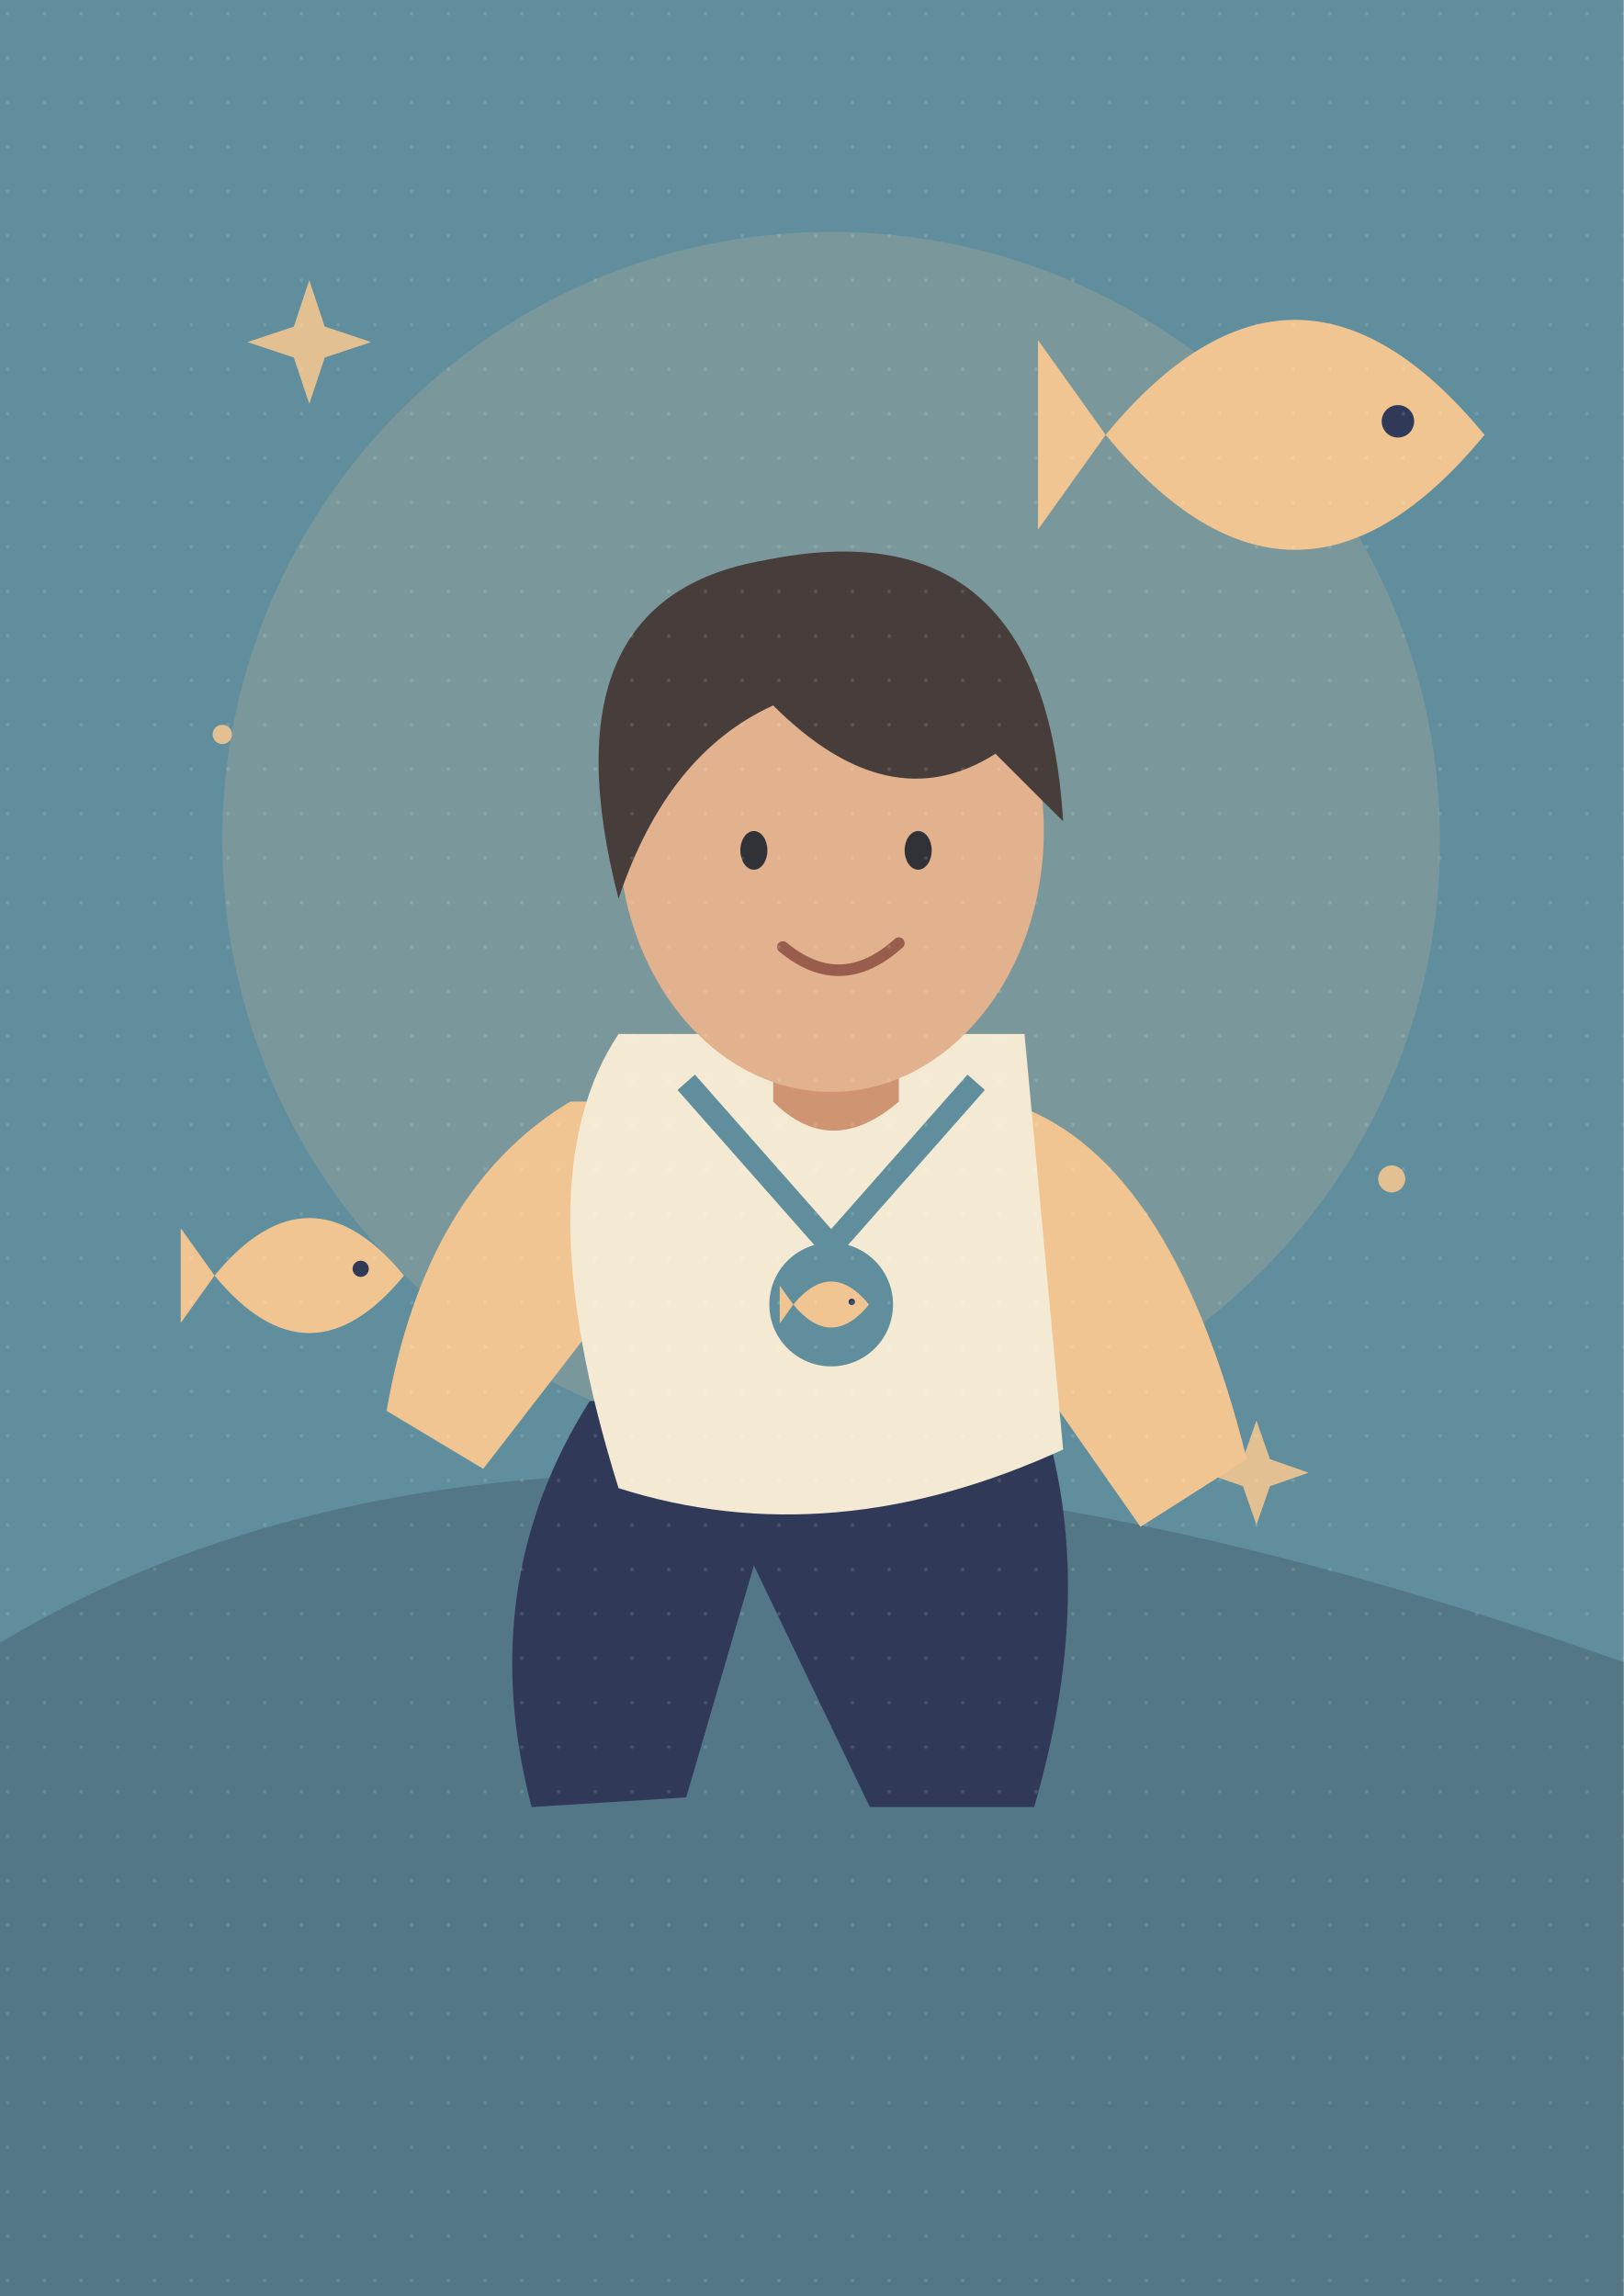
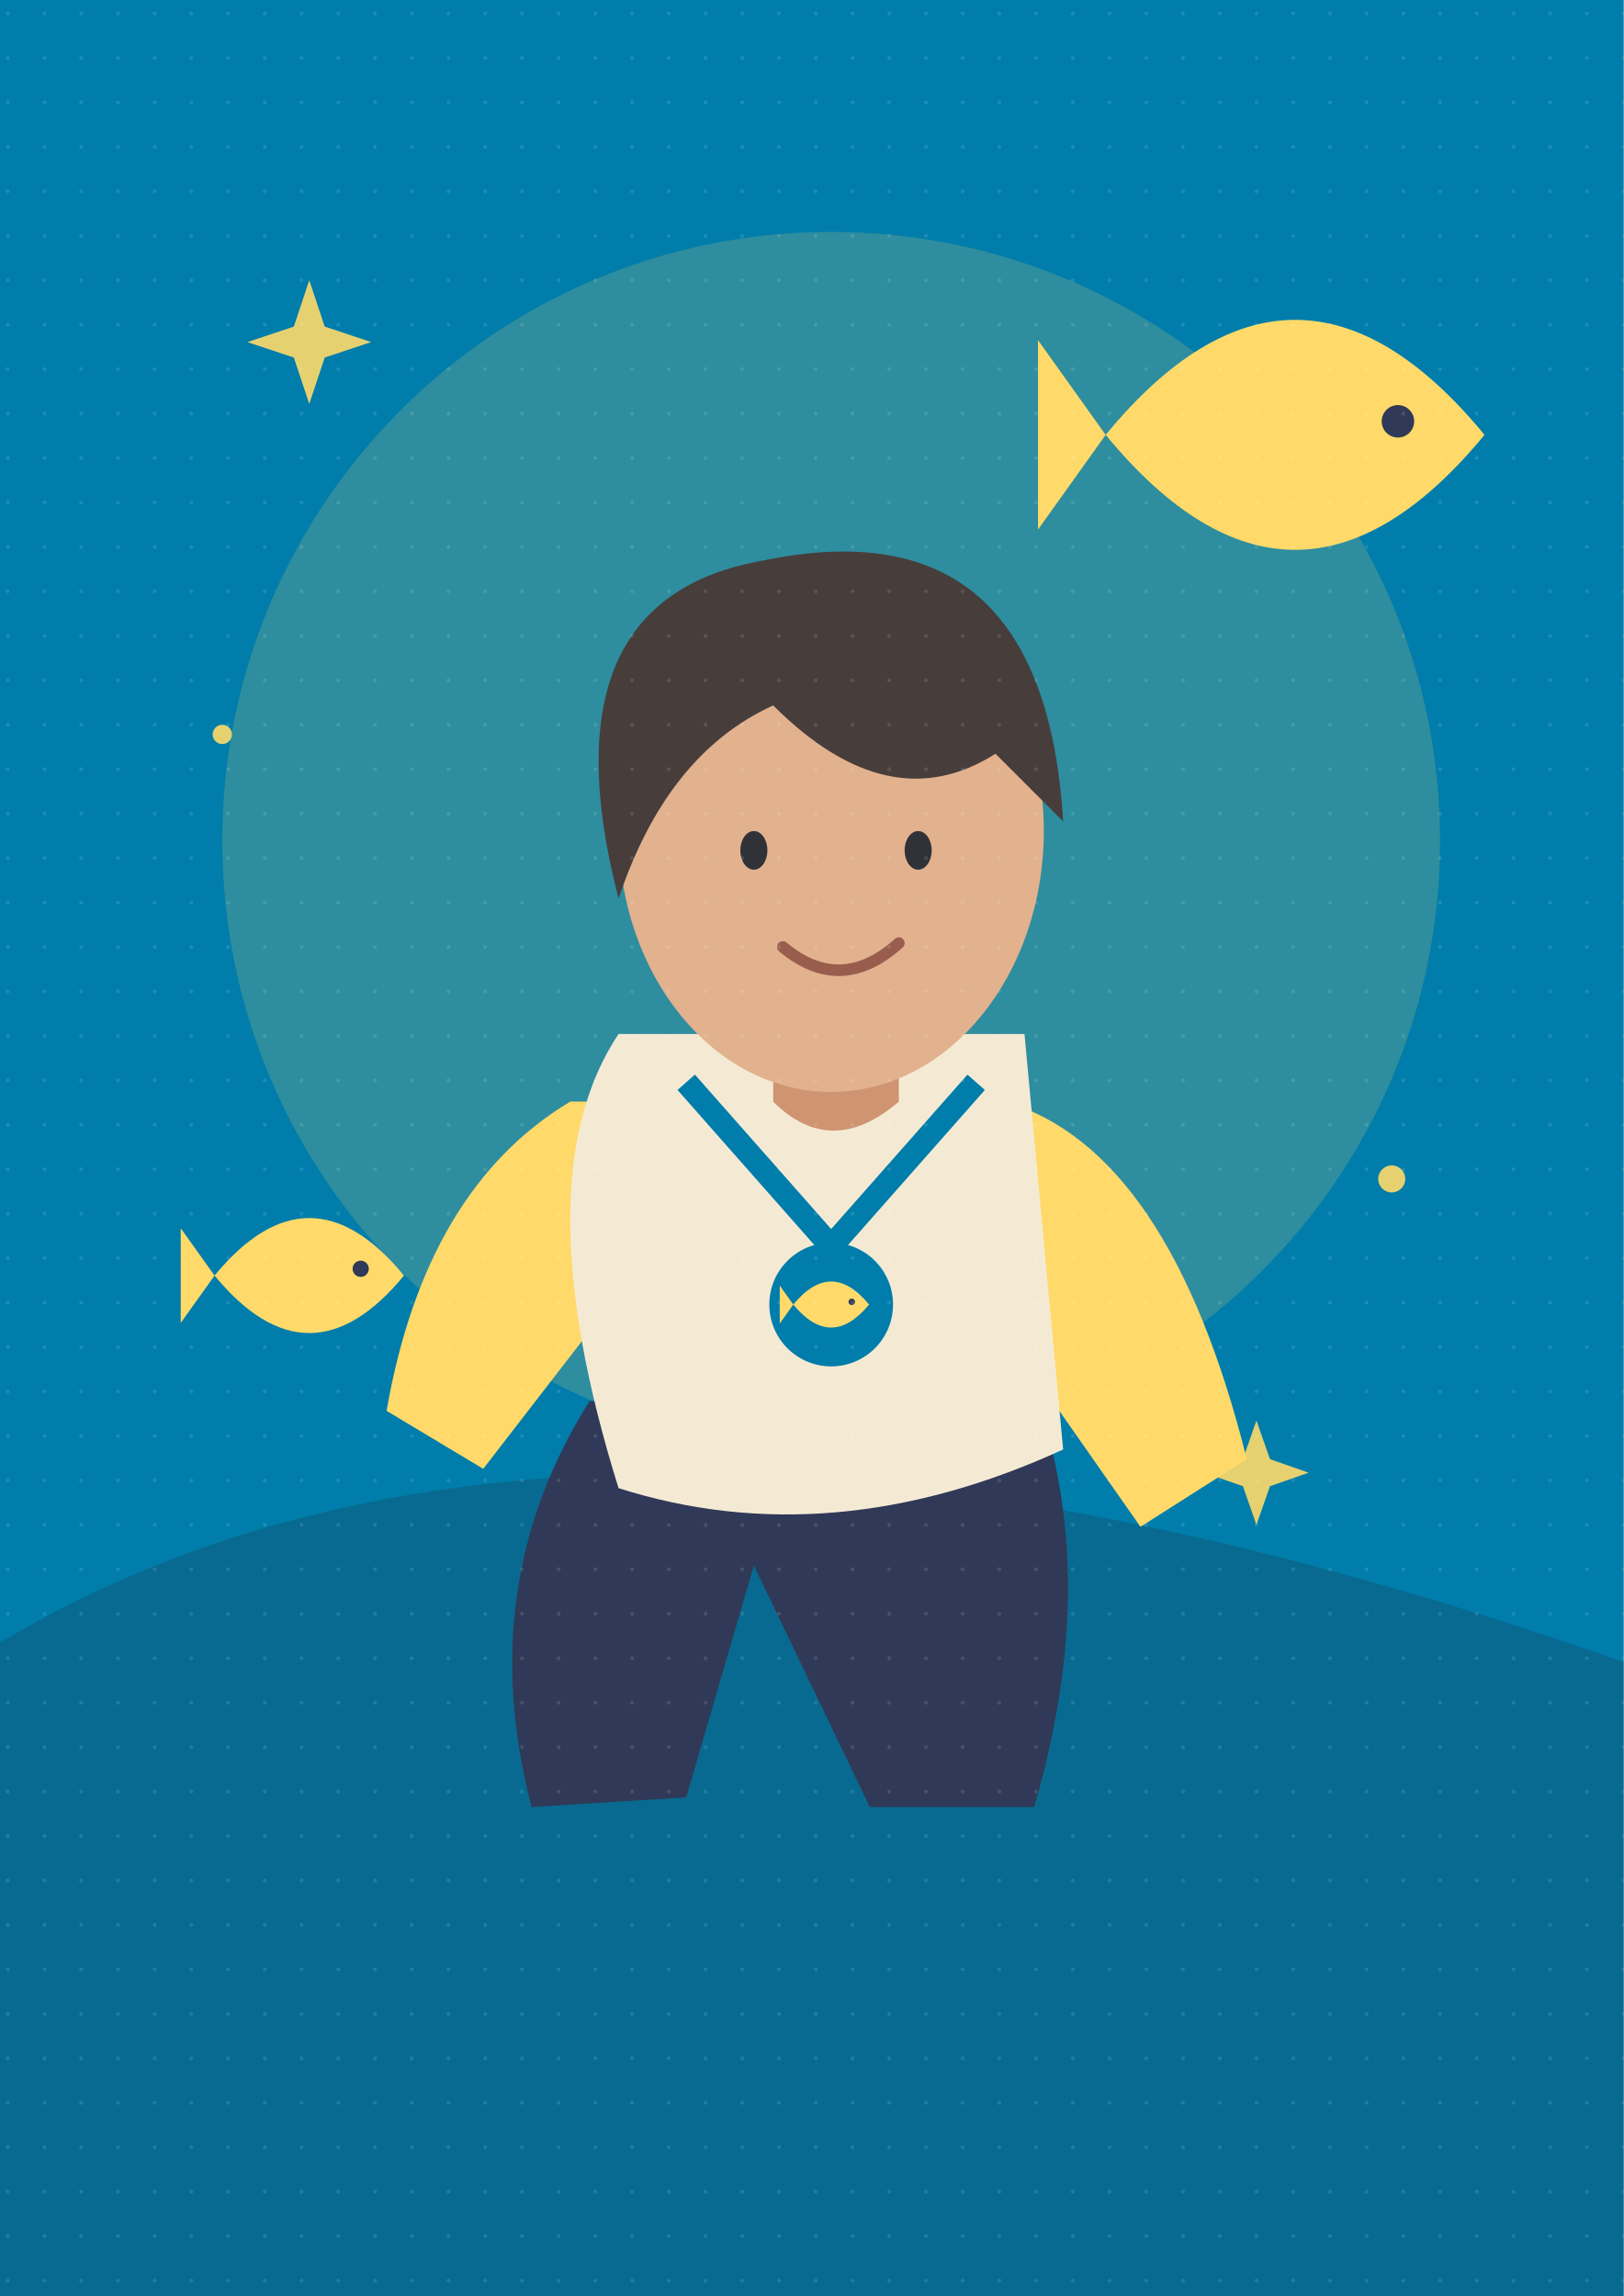
<svg xmlns="http://www.w3.org/2000/svg" width="840" height="1188" viewBox="0 0 840 1188">
  <defs>
    <pattern id="grain" width="19" height="23" patternUnits="userSpaceOnUse">
      <circle cx="4" cy="7" r="1" fill="#fff" opacity=".12" />
    </pattern>
  </defs>
-   <rect width="840" height="1188" fill="#608E9D" />
-   <circle cx="430" cy="435" r="315" fill="#F1C591" opacity=".18" />
+   <rect width="840" height="1188" fill="#007DAA" />
+   <circle cx="430" cy="435" r="315" fill="#FFDA6A" opacity=".18" />
  <path d="M0 850Q300 670 840 860V1188H0Z" fill="#252532" opacity=".22" />
-   <g color="#F1C591">
+   <g color="#FFDA6A">
    <g transform="translate(670 225) scale(1.4)">
      <path d="M-70 0L-95-35V35ZM-70 0Q0-85 70 0Q0 85-70 0" fill="currentColor" />
      <circle cx="38" cy="-5" r="6" fill="#303957" />
    </g>
    <g transform="translate(160 660) scale(.7)">
      <path d="M-70 0L-95-35V35ZM-70 0Q0-85 70 0Q0 85-70 0" fill="currentColor" />
      <circle cx="38" cy="-5" r="6" fill="#303957" />
    </g>
  </g>
-   <g fill="#F1C591" opacity=".9">
+   <g fill="#FFDA6A" opacity=".9">
    <path d="M160 145l8 24 24 8-24 8-8 24-8-24-24-8 24-8Z" />
    <circle cx="115" cy="380" r="5" />
    <circle cx="720" cy="610" r="7" />
    <path d="M650 735l7 20 20 7-20 7-7 20-7-20-20-7 20-7Z" />
  </g>
  <g transform="translate(430 580)">
    <path d="M-125 145Q-185 240-155 355L-75 350L-40 230L20 355L105 355Q140 235 105 140Z" fill="#303957" />
-     <path d="M-135-10Q-210 35-230 150L-180 180L-95 70L90 110L160 210L215 175Q175 15 90-10Z" fill="#F1C591" />
+     <path d="M-135-10Q-210 35-230 150L-180 180L-95 70L90 110L160 210L215 175Q175 15 90-10Z" fill="#FFDA6A" />
    <path d="M-110-45Q-160 30-110 190Q0 225 120 170L100-45Z" fill="#F4EAD4" />
    <path d="M-30-60V-10Q0 20 35-10V-60" fill="#CF9471" />
    <ellipse cy="-150" rx="110" ry="135" fill="#E2B18E" />
    <path d="M-110-115Q-150-270-35-290Q110-320 120-155L85-190Q30-155-30-215Q-85-190-110-115" fill="#473D3B" />
    <ellipse cx="-40" cy="-140" rx="7" ry="10" fill="#303238" />
    <ellipse cx="45" cy="-140" rx="7" ry="10" fill="#303238" />
    <path d="M-25-90Q5-65 35-92" fill="none" stroke="#995D4E" stroke-width="6" stroke-linecap="round" />
-     <path d="M-75-20L0 65L75-20" fill="none" stroke="#608E9D" stroke-width="12" />
-     <circle cy="95" r="32" fill="#608E9D" />
-     <g color="#F1C591" transform="translate(0 95) scale(.28)">
+     <path d="M-75-20L0 65L75-20" fill="none" stroke="#007DAA" stroke-width="12" />
+     <circle cy="95" r="32" fill="#007DAA" />
+     <g color="#FFDA6A" transform="translate(0 95) scale(.28)">
      <path d="M-70 0L-95-35V35ZM-70 0Q0-85 70 0Q0 85-70 0" fill="currentColor" />
      <circle cx="38" cy="-5" r="6" fill="#303957" />
    </g>
  </g>
  <rect width="840" height="1188" fill="url(#grain)" />
</svg>
